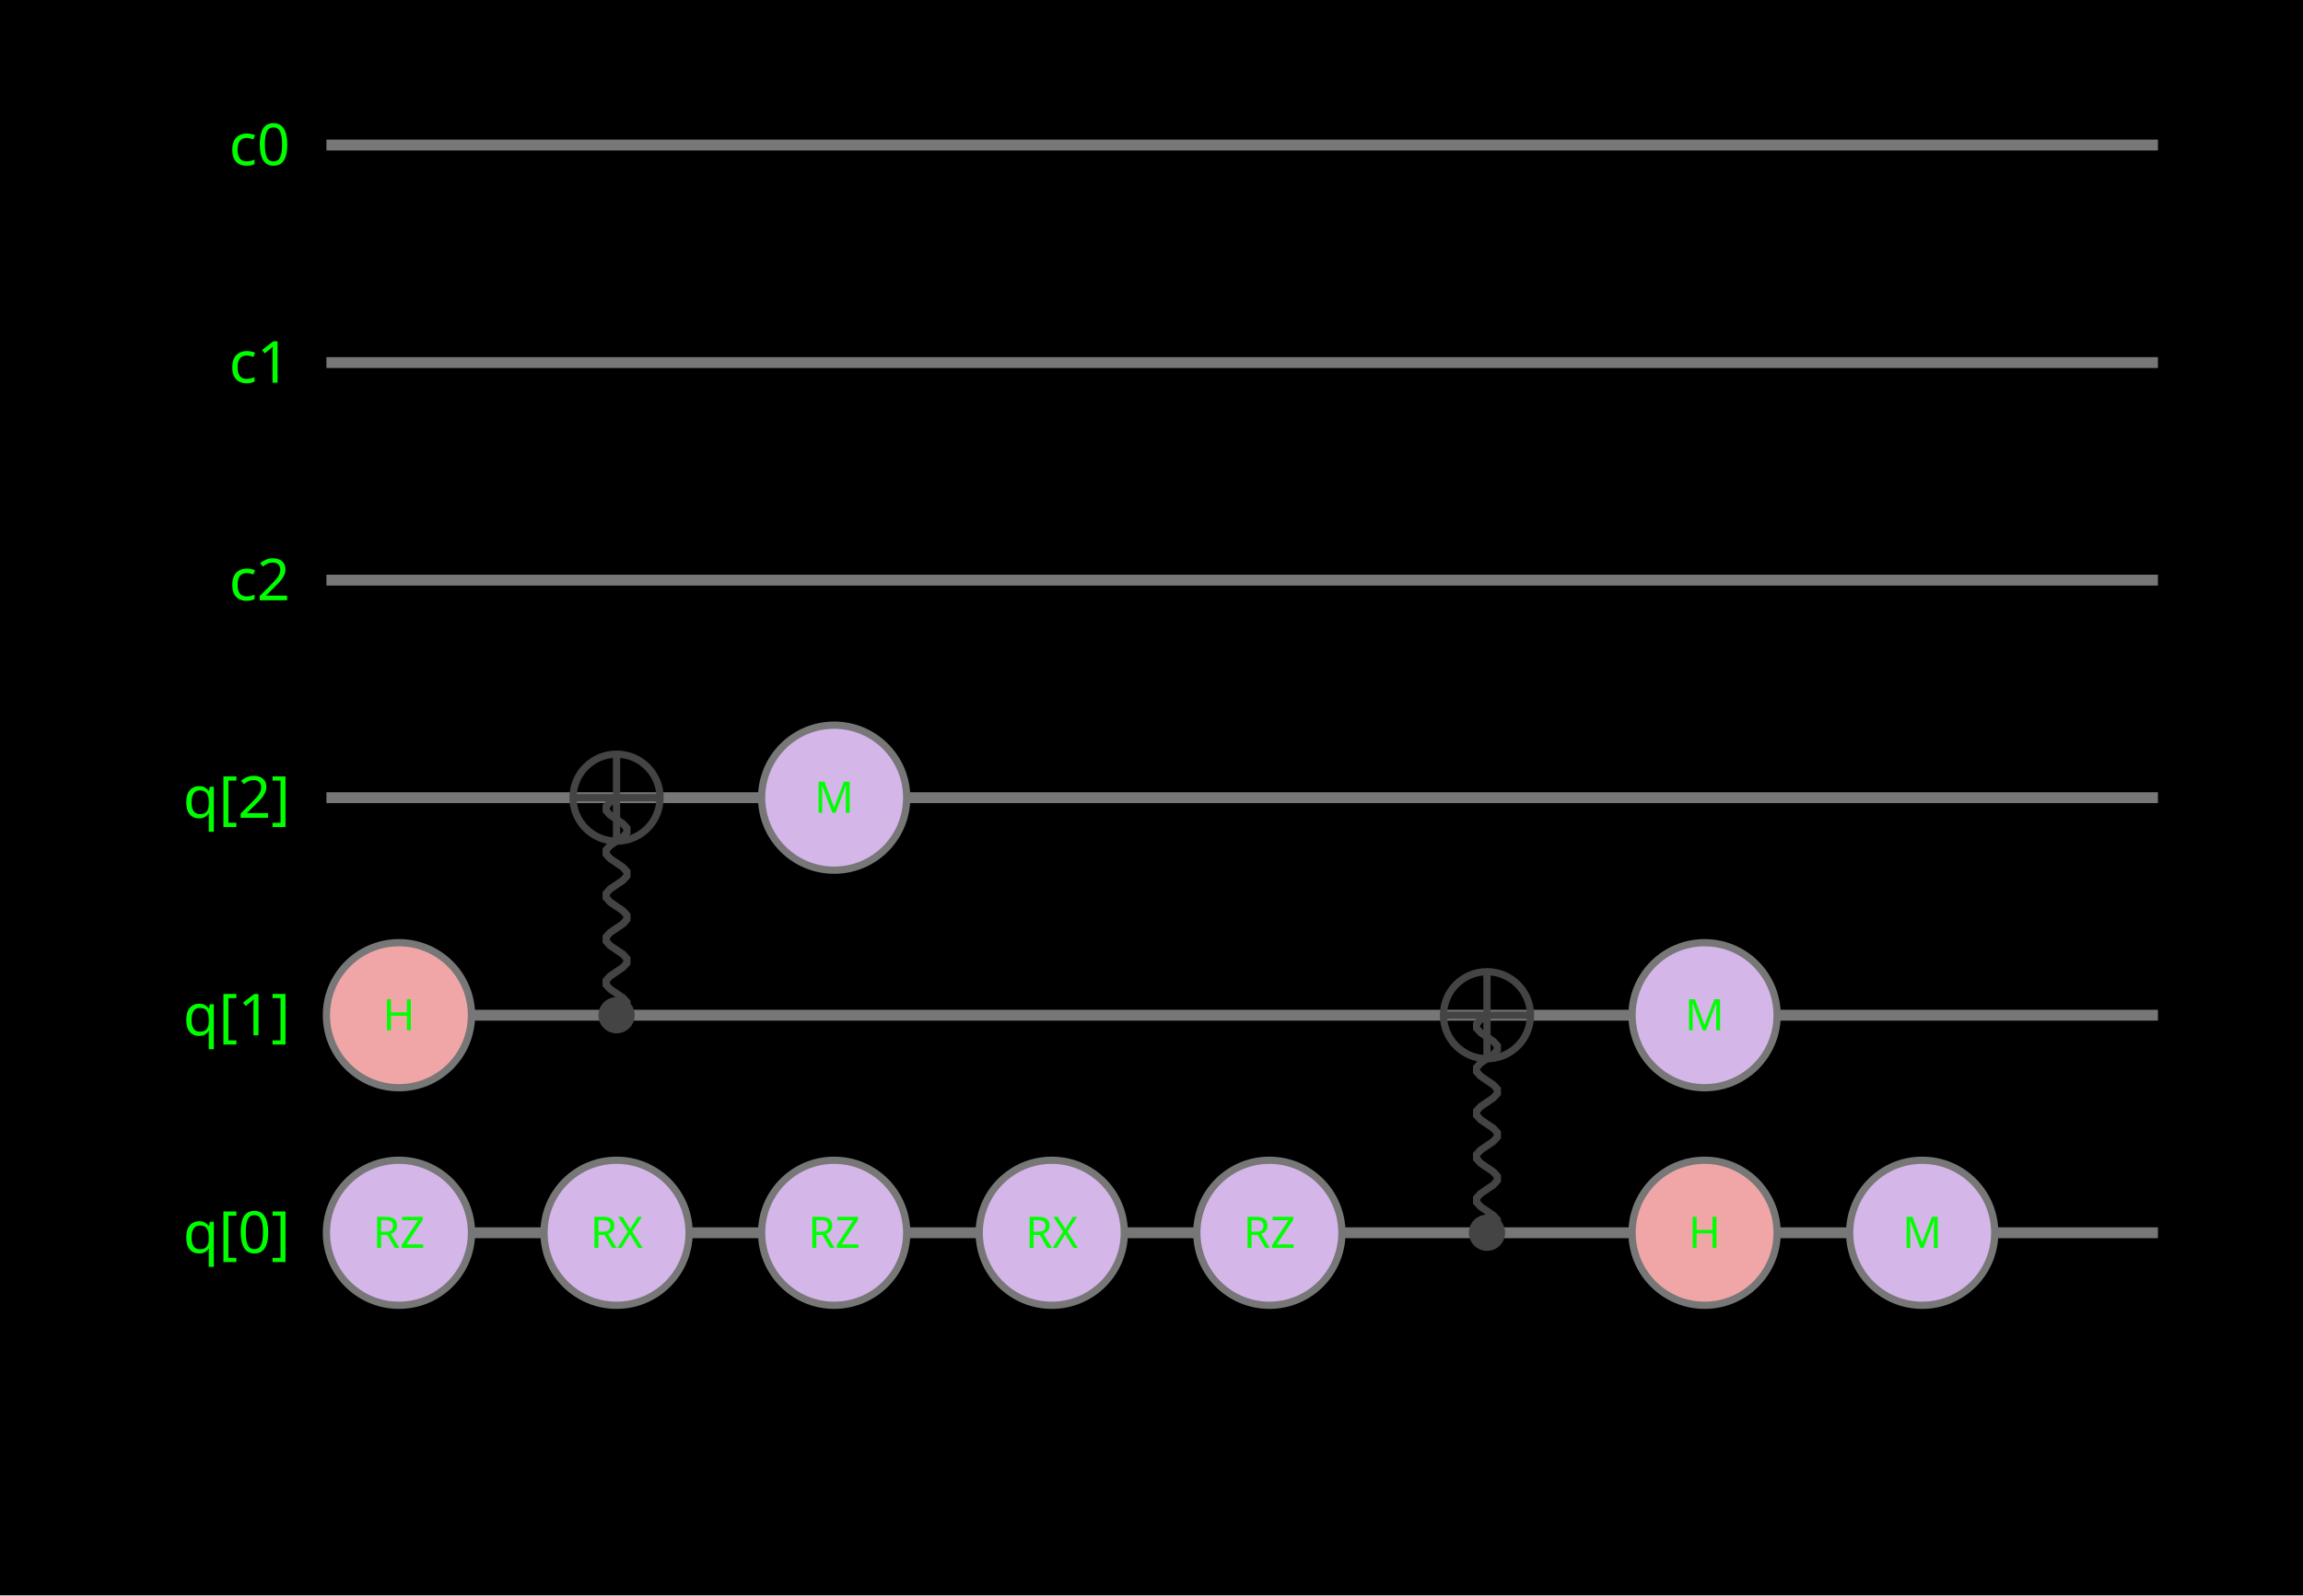
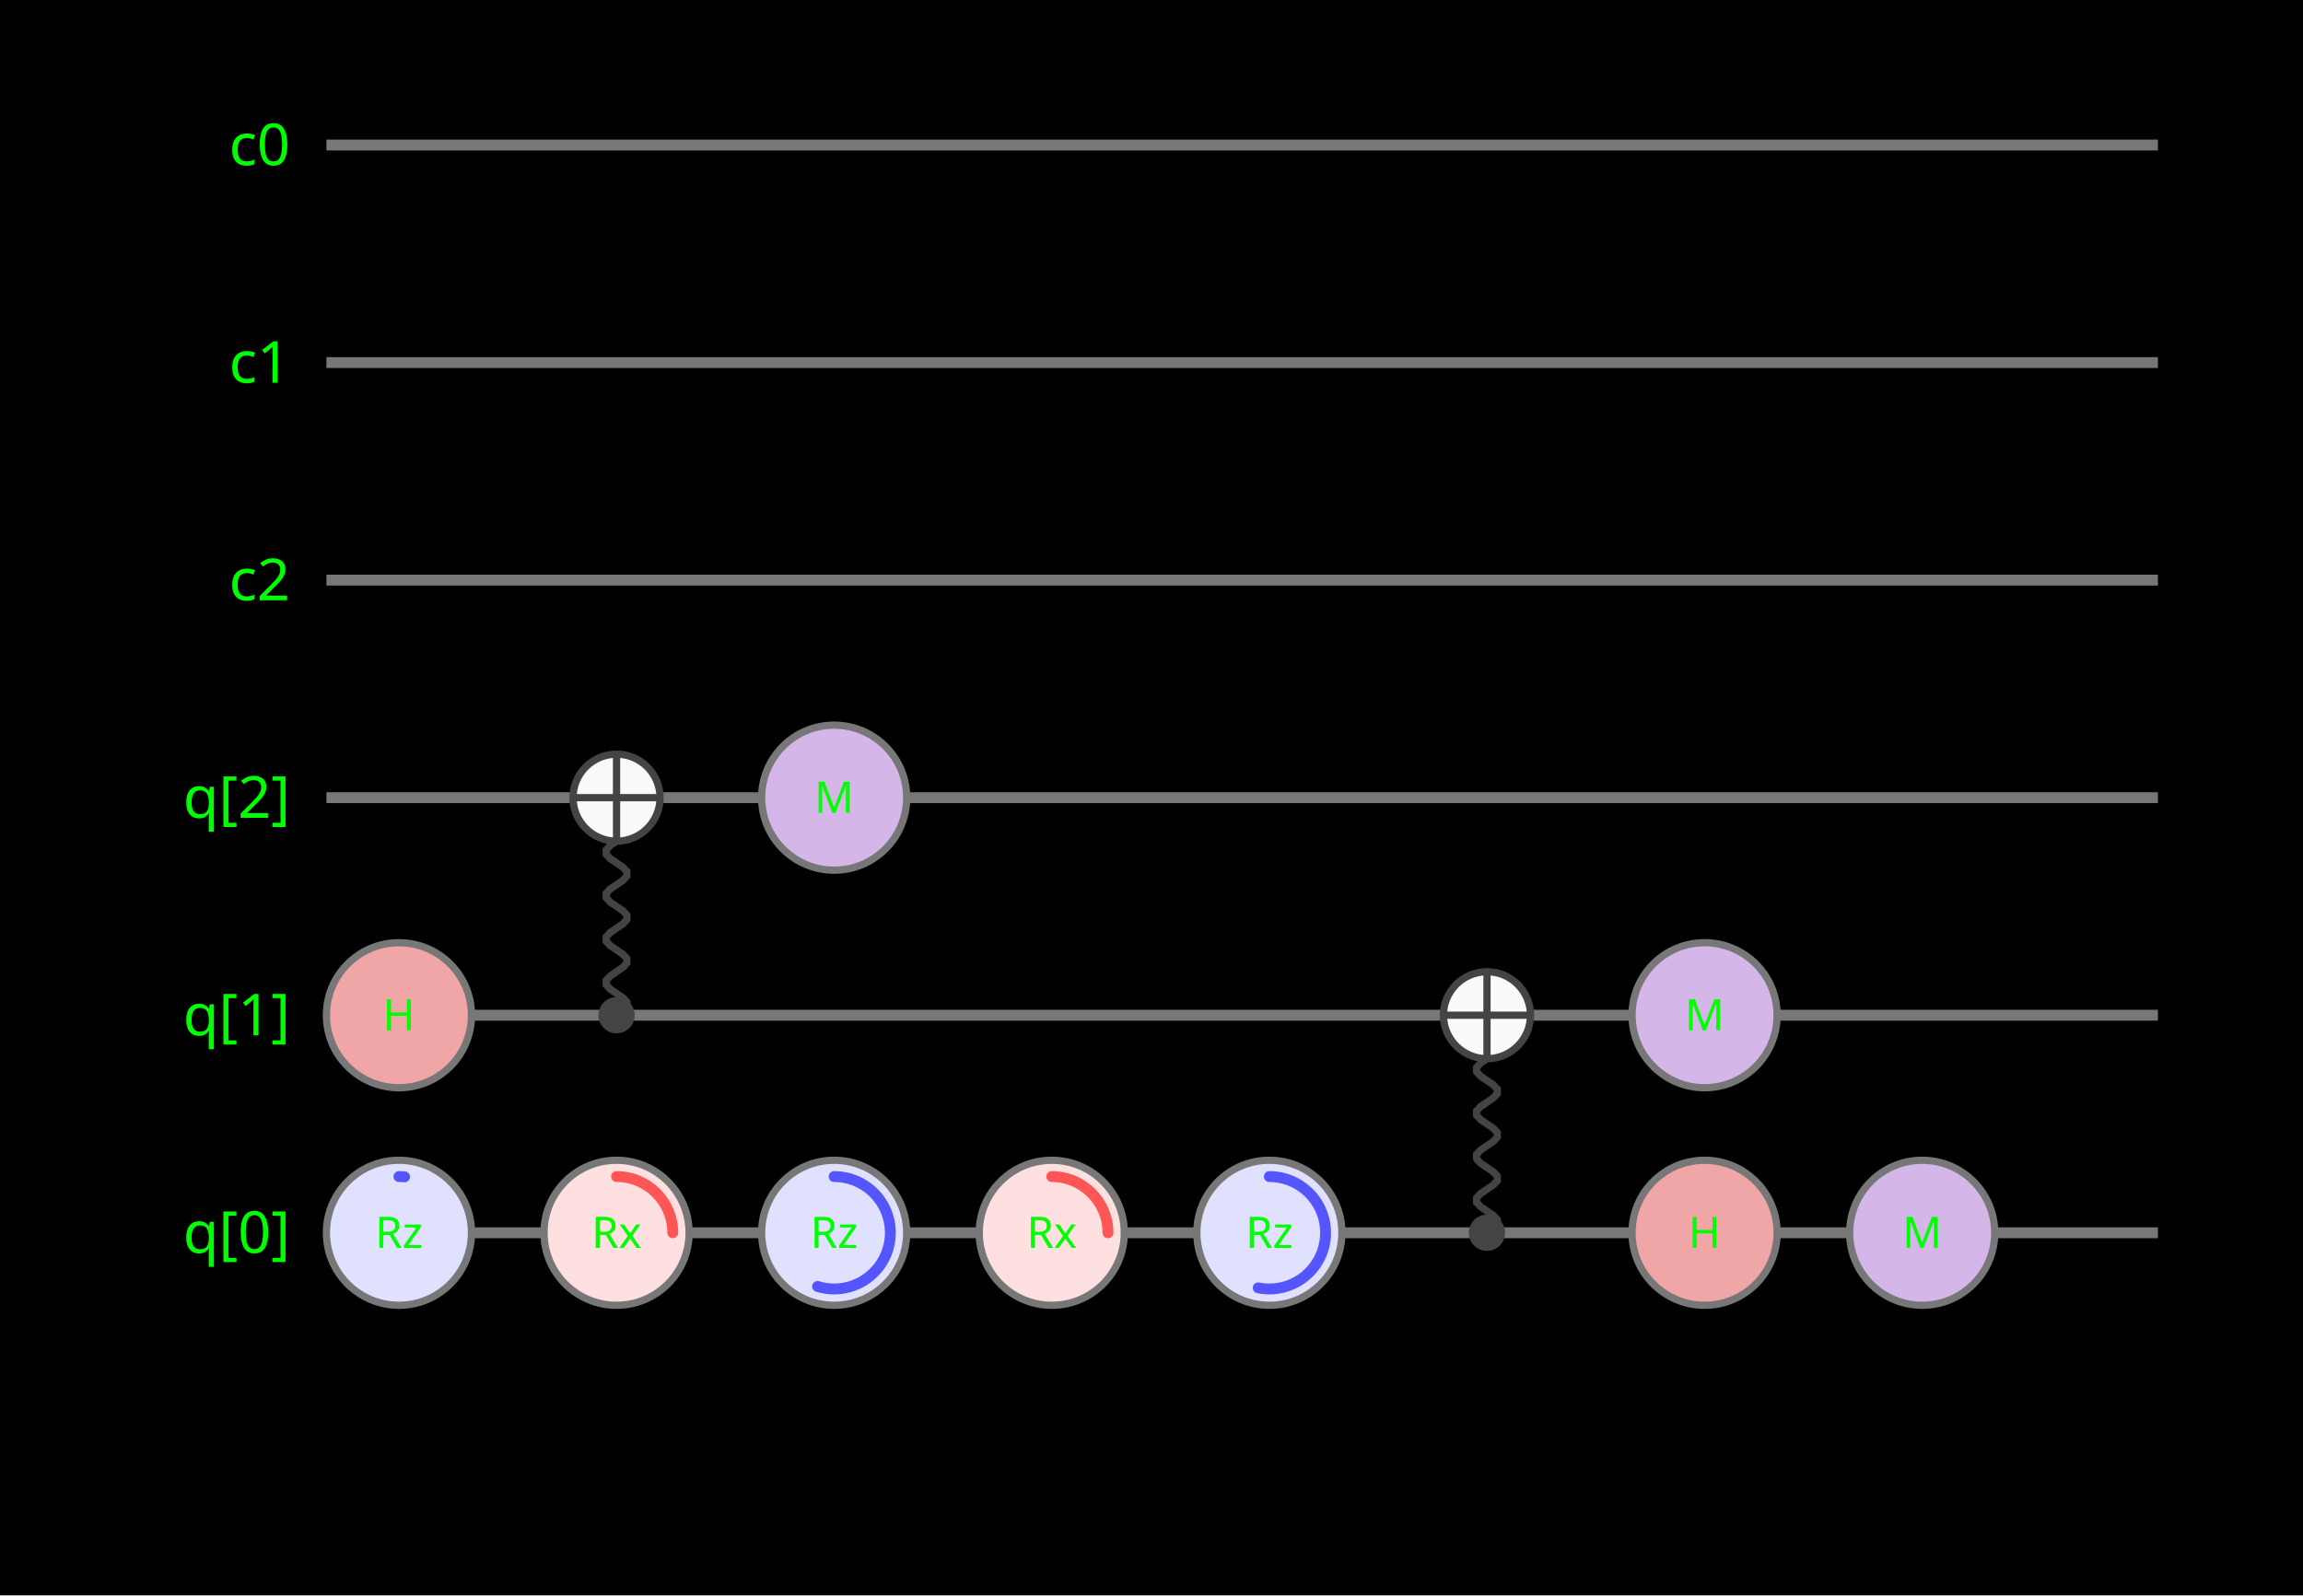
<svg xmlns="http://www.w3.org/2000/svg" width="635.0" height="440" viewBox="0 0 635.0 440">
  <rect width="100%" height="100%" fill="#000000" />
  <text x="80" y="40" fill="#00ff00" font-family="calibri" font-size="16" text-anchor="end" dominant-baseline="middle">c0</text>
  <text x="80" y="100" fill="#00ff00" font-family="calibri" font-size="16" text-anchor="end" dominant-baseline="middle">c1</text>
  <text x="80" y="160" fill="#00ff00" font-family="calibri" font-size="16" text-anchor="end" dominant-baseline="middle">c2</text>
  <text x="80" y="340" fill="#00ff00" font-family="calibri" font-size="16" text-anchor="end" dominant-baseline="middle">q[0]</text>
  <text x="80" y="280" fill="#00ff00" font-family="calibri" font-size="16" text-anchor="end" dominant-baseline="middle">q[1]</text>
  <text x="80" y="220" fill="#00ff00" font-family="calibri" font-size="16" text-anchor="end" dominant-baseline="middle">q[2]</text>
  <line x1="90" y1="40" x2="595.0" y2="40" stroke="#777777" stroke-width="3" stroke-dasharray="" />
  <line x1="90" y1="100" x2="595.0" y2="100" stroke="#777777" stroke-width="3" stroke-dasharray="" />
  <line x1="90" y1="160" x2="595.0" y2="160" stroke="#777777" stroke-width="3" stroke-dasharray="" />
  <line x1="90" y1="340" x2="595.0" y2="340" stroke="#777777" stroke-width="3" stroke-dasharray="" />
  <line x1="90" y1="280" x2="595.0" y2="280" stroke="#777777" stroke-width="3" stroke-dasharray="" />
  <line x1="90" y1="220" x2="595.0" y2="220" stroke="#777777" stroke-width="3" stroke-dasharray="" />
-   <circle cx="110.0" cy="340" r="20" fill="#d4b6e8" stroke="#777777" stroke-width="2" />
-   <text x="110.0" y="340" fill="#00ff00" font-family="sans-serif" font-size="12" text-anchor="middle" dominant-baseline="middle">RZ</text>
+   <circle cx="110.0" cy="340" r="20" fill="#e0e0ff" stroke="#777777" stroke-width="2" />
+   <path d="M 110.0 324.5 A 15.5 15.5 0 0 1 111.547 324.577" fill="none" stroke="#5555ff" stroke-width="3" stroke-linecap="round" />
+   <text x="110.0" y="340" fill="#00ff00" font-family="sans-serif" font-size="12" text-anchor="middle" dominant-baseline="middle">Rz</text>
  <circle cx="110.0" cy="280" r="20" fill="#f0a6a6" stroke="#777777" stroke-width="2" />
  <text x="110.0" y="280" fill="#00ff00" font-family="sans-serif" font-size="12" text-anchor="middle" dominant-baseline="middle">H</text>
-   <circle cx="170.0" cy="340" r="20" fill="#d4b6e8" stroke="#777777" stroke-width="2" />
-   <text x="170.0" y="340" fill="#00ff00" font-family="sans-serif" font-size="12" text-anchor="middle" dominant-baseline="middle">RX</text>
+   <circle cx="170.0" cy="340" r="20" fill="#ffe0e0" stroke="#777777" stroke-width="2" />
+   <path d="M 170.0 324.5 A 15.5 15.5 0 0 1 185.5 340.0" fill="none" stroke="#ff5555" stroke-width="3" stroke-linecap="round" />
+   <text x="170.0" y="340" fill="#00ff00" font-family="sans-serif" font-size="12" text-anchor="middle" dominant-baseline="middle">Rx</text>
  <path d="M 170.0 280.0 L 171.763 278.8 L 172.853 277.6 L 172.853 276.4 L 171.763 275.2 L 170.0 274.0 L 168.237 272.8 L 167.147 271.6 L 167.147 270.4 L 168.237 269.2 L 170.0 268.0 L 171.763 266.8 L 172.853 265.6 L 172.853 264.4 L 171.763 263.2 L 170.0 262.0 L 168.237 260.8 L 167.147 259.6 L 167.147 258.4 L 168.237 257.2 L 170.0 256.0 L 171.763 254.8 L 172.853 253.6 L 172.853 252.4 L 171.763 251.2 L 170.0 250.0 L 168.237 248.8 L 167.147 247.6 L 167.147 246.4 L 168.237 245.2 L 170.0 244.0 L 171.763 242.8 L 172.853 241.6 L 172.853 240.4 L 171.763 239.2 L 170.0 238.0 L 168.237 236.8 L 167.147 235.6 L 167.147 234.4 L 168.237 233.2 L 170.0 232.0 L 171.763 230.8 L 172.853 229.6 L 172.853 228.4 L 171.763 227.2 L 170.0 226.0 L 168.237 224.8 L 167.147 223.6 L 167.147 222.4 L 168.237 221.2 L 170 220.0" stroke="#444444" stroke-width="2" fill="none" stroke-dasharray="" />
  <circle cx="170.0" cy="280" r="5" fill="#444444" stroke="none" stroke-width="1" />
-   <circle cx="170.0" cy="220" r="12" fill="none" stroke="#444444" stroke-width="2" />
+   <circle cx="170.0" cy="220" r="12" fill="#fafafa" stroke="#444444" stroke-width="2" />
  <line x1="158.0" y1="220" x2="182.0" y2="220" stroke="#444444" stroke-width="2" />
  <line x1="170.0" y1="208" x2="170.0" y2="232" stroke="#444444" stroke-width="2" />
-   <circle cx="230.0" cy="340" r="20" fill="#d4b6e8" stroke="#777777" stroke-width="2" />
-   <text x="230.0" y="340" fill="#00ff00" font-family="sans-serif" font-size="12" text-anchor="middle" dominant-baseline="middle">RZ</text>
+   <circle cx="230.0" cy="340" r="20" fill="#e0e0ff" stroke="#777777" stroke-width="2" />
+   <path d="M 230.0 324.5 A 15.5 15.5 0 1 1 225.419 354.808" fill="none" stroke="#5555ff" stroke-width="3" stroke-linecap="round" />
+   <text x="230.0" y="340" fill="#00ff00" font-family="sans-serif" font-size="12" text-anchor="middle" dominant-baseline="middle">Rz</text>
  <circle cx="230.0" cy="220" r="20" fill="#d4b6e8" stroke="#777777" stroke-width="2" />
  <text x="230.0" y="220" fill="#00ff00" font-family="sans-serif" font-size="12" text-anchor="middle" dominant-baseline="middle">M</text>
-   <circle cx="290.0" cy="340" r="20" fill="#d4b6e8" stroke="#777777" stroke-width="2" />
-   <text x="290.0" y="340" fill="#00ff00" font-family="sans-serif" font-size="12" text-anchor="middle" dominant-baseline="middle">RX</text>
-   <circle cx="350.0" cy="340" r="20" fill="#d4b6e8" stroke="#777777" stroke-width="2" />
-   <text x="350.0" y="340" fill="#00ff00" font-family="sans-serif" font-size="12" text-anchor="middle" dominant-baseline="middle">RZ</text>
+   <circle cx="290.0" cy="340" r="20" fill="#ffe0e0" stroke="#777777" stroke-width="2" />
+   <path d="M 290.0 324.5 A 15.5 15.5 0 0 1 305.5 340.0" fill="none" stroke="#ff5555" stroke-width="3" stroke-linecap="round" />
+   <text x="290.0" y="340" fill="#00ff00" font-family="sans-serif" font-size="12" text-anchor="middle" dominant-baseline="middle">Rx</text>
+   <circle cx="350.0" cy="340" r="20" fill="#e0e0ff" stroke="#777777" stroke-width="2" />
+   <path d="M 350.0 324.5 A 15.5 15.5 0 1 1 346.921 355.191" fill="none" stroke="#5555ff" stroke-width="3" stroke-linecap="round" />
+   <text x="350.0" y="340" fill="#00ff00" font-family="sans-serif" font-size="12" text-anchor="middle" dominant-baseline="middle">Rz</text>
  <path d="M 410.0 340.0 L 411.763 338.8 L 412.853 337.6 L 412.853 336.4 L 411.763 335.2 L 410.0 334.0 L 408.237 332.8 L 407.147 331.6 L 407.147 330.4 L 408.237 329.2 L 410.0 328.0 L 411.763 326.8 L 412.853 325.6 L 412.853 324.4 L 411.763 323.2 L 410.0 322.0 L 408.237 320.8 L 407.147 319.6 L 407.147 318.4 L 408.237 317.2 L 410.0 316.0 L 411.763 314.8 L 412.853 313.6 L 412.853 312.4 L 411.763 311.2 L 410.0 310.0 L 408.237 308.8 L 407.147 307.6 L 407.147 306.4 L 408.237 305.2 L 410.0 304.0 L 411.763 302.8 L 412.853 301.6 L 412.853 300.4 L 411.763 299.2 L 410.0 298.0 L 408.237 296.8 L 407.147 295.6 L 407.147 294.4 L 408.237 293.2 L 410.0 292.0 L 411.763 290.8 L 412.853 289.6 L 412.853 288.4 L 411.763 287.2 L 410.0 286.0 L 408.237 284.8 L 407.147 283.6 L 407.147 282.4 L 408.237 281.2 L 410.0 280.0" stroke="#444444" stroke-width="2" fill="none" stroke-dasharray="" />
  <circle cx="410.0" cy="340" r="5" fill="#444444" stroke="none" stroke-width="1" />
-   <circle cx="410.0" cy="280" r="12" fill="none" stroke="#444444" stroke-width="2" />
+   <circle cx="410.0" cy="280" r="12" fill="#fafafa" stroke="#444444" stroke-width="2" />
  <line x1="398.0" y1="280" x2="422.0" y2="280" stroke="#444444" stroke-width="2" />
  <line x1="410.0" y1="268" x2="410.0" y2="292" stroke="#444444" stroke-width="2" />
  <circle cx="470.0" cy="340" r="20" fill="#f0a6a6" stroke="#777777" stroke-width="2" />
  <text x="470.0" y="340" fill="#00ff00" font-family="sans-serif" font-size="12" text-anchor="middle" dominant-baseline="middle">H</text>
  <circle cx="470.0" cy="280" r="20" fill="#d4b6e8" stroke="#777777" stroke-width="2" />
  <text x="470.0" y="280" fill="#00ff00" font-family="sans-serif" font-size="12" text-anchor="middle" dominant-baseline="middle">M</text>
  <circle cx="530.0" cy="340" r="20" fill="#d4b6e8" stroke="#777777" stroke-width="2" />
  <text x="530.0" y="340" fill="#00ff00" font-family="sans-serif" font-size="12" text-anchor="middle" dominant-baseline="middle">M</text>
</svg>
